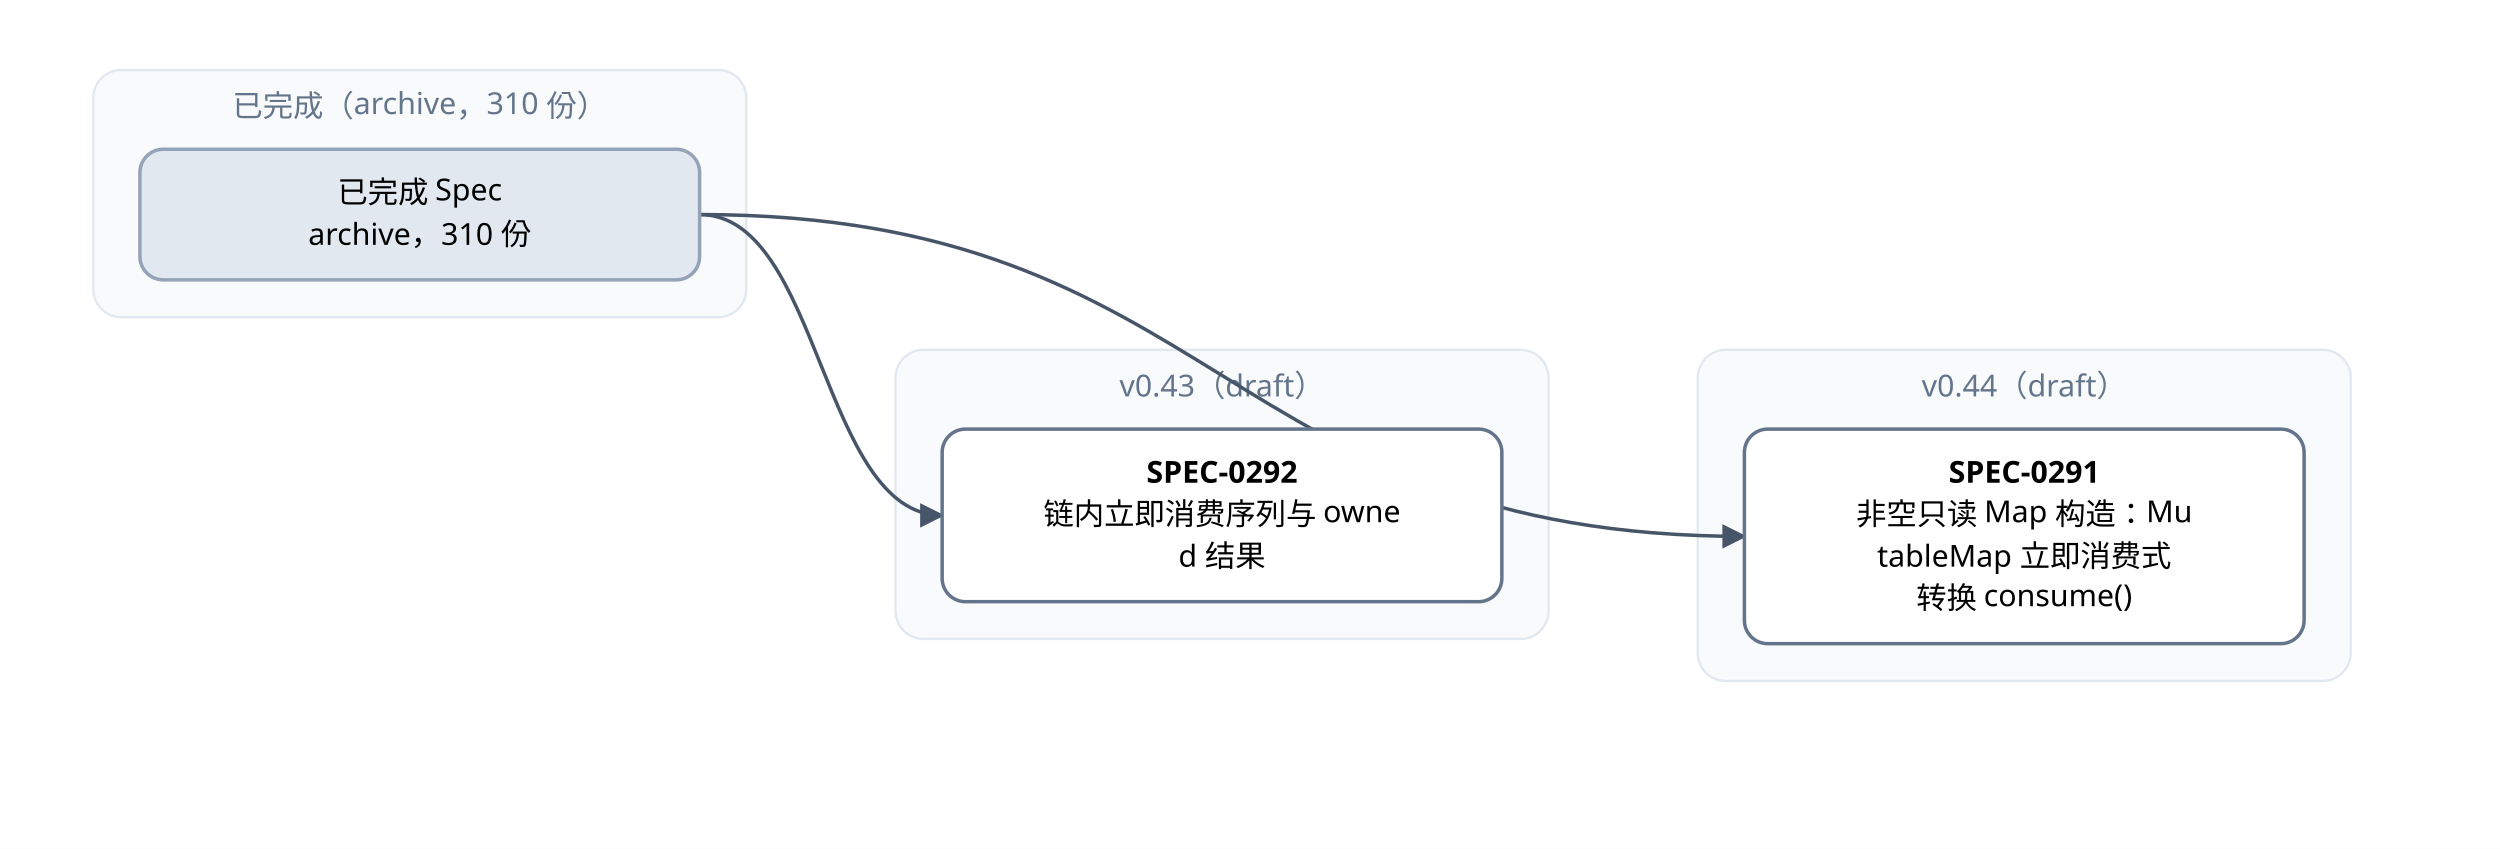
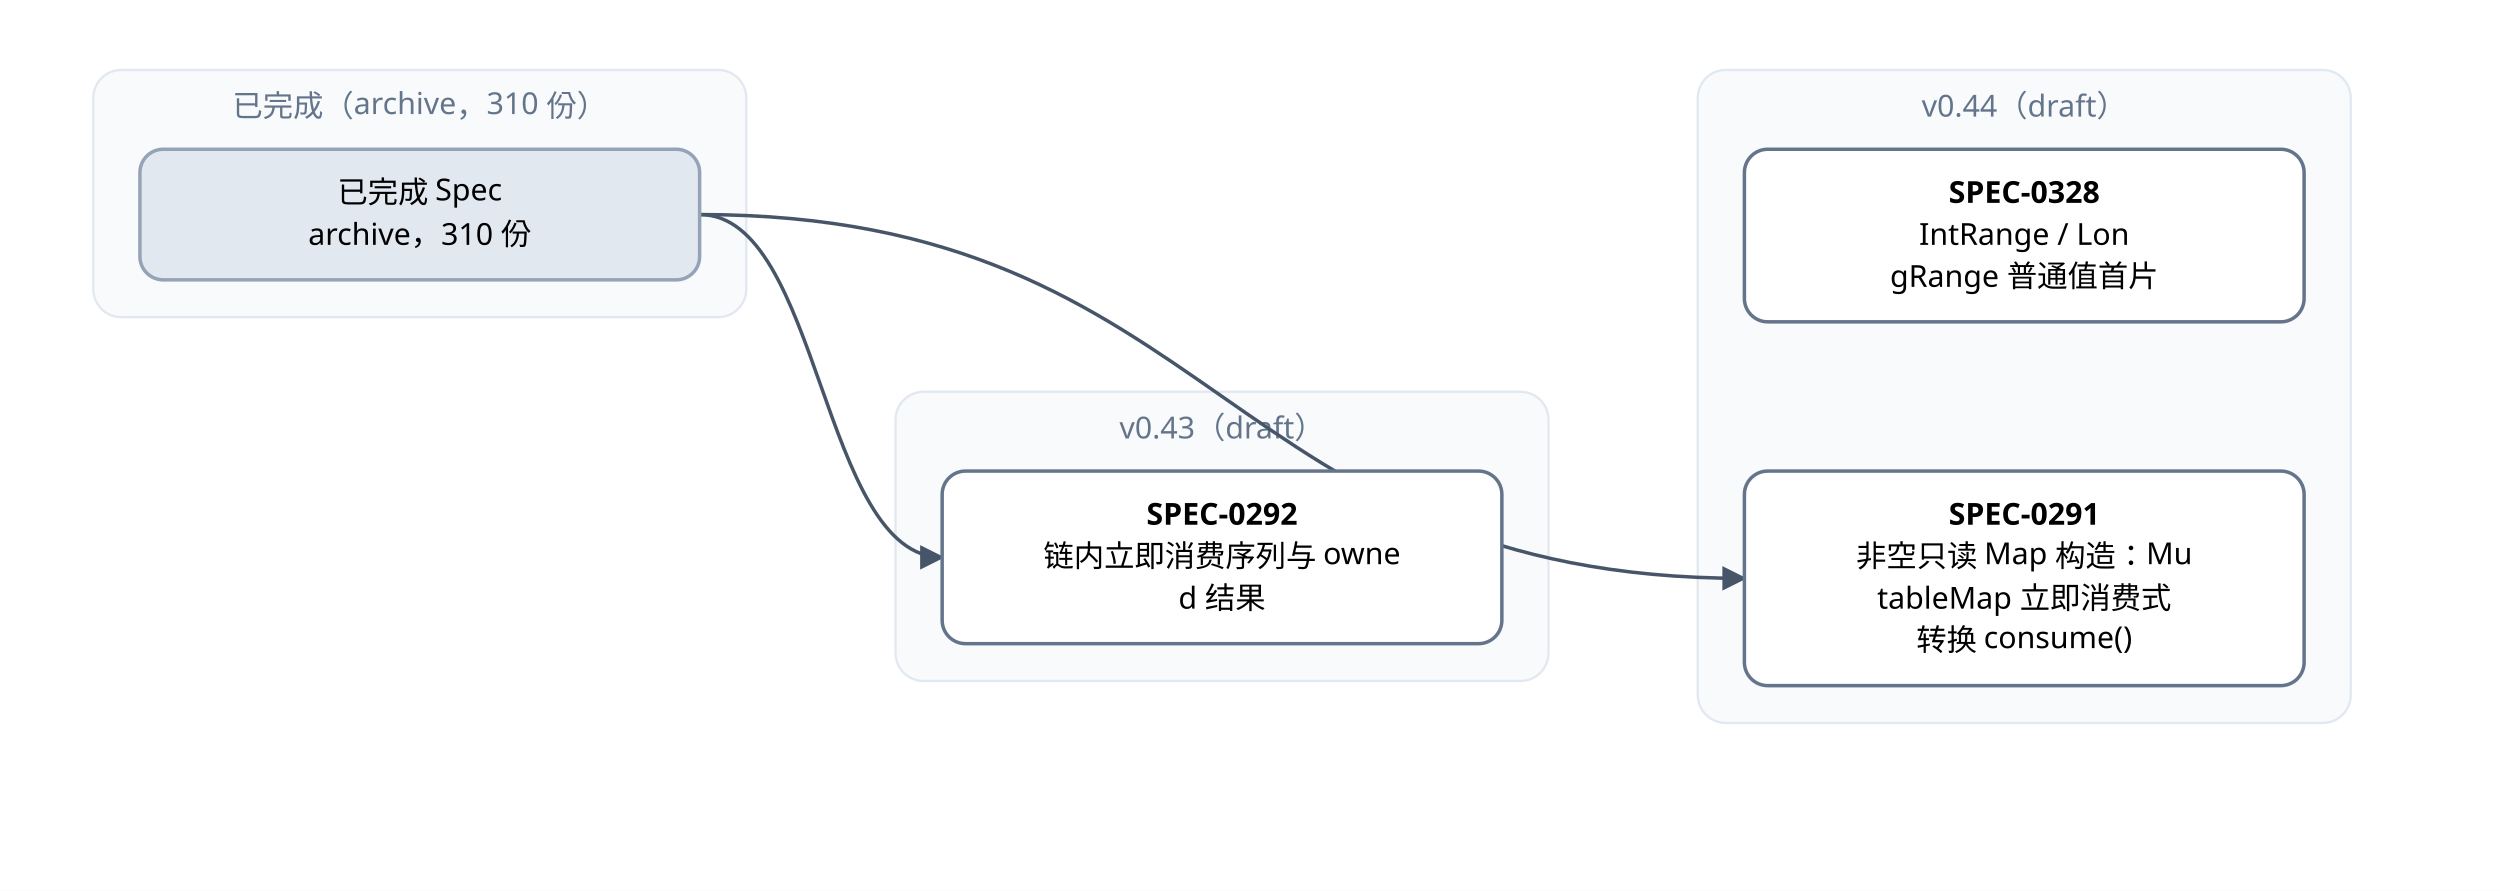
- <svg xmlns="http://www.w3.org/2000/svg" width="1072" height="364" viewBox="0 0 1072 364" font-family="PingFang SC, Microsoft YaHei, sans-serif">
+ <svg xmlns="http://www.w3.org/2000/svg" width="1072" height="382" viewBox="0 0 1072 382" font-family="PingFang SC, Microsoft YaHei, sans-serif">
  <defs>
    <marker id="arrow" viewBox="0 0 10 10" refX="9" refY="5" markerWidth="7" markerHeight="7" orient="auto-start-reverse">
      <path d="M0,0 L10,5 L0,10 z" fill="#475569" />
    </marker>
  </defs>
-   <rect width="1072" height="364" fill="#ffffff" />
+   <rect width="1072" height="382" fill="#ffffff" />
  <rect x="40" y="30" width="280" height="106" rx="12" fill="#f8fafc" stroke="#e2e8f0" />
  <text x="180" y="50" text-anchor="middle" font-size="13" fill="#64748b">已完成（archive，310 份）</text>
-   <rect x="384" y="150" width="280" height="124" rx="12" fill="#f8fafc" stroke="#e2e8f0" />
-   <text x="524" y="170" text-anchor="middle" font-size="13" fill="#64748b">v0.43（draft）</text>
-   <rect x="728" y="150" width="280" height="142" rx="12" fill="#f8fafc" stroke="#e2e8f0" />
-   <text x="868" y="170" text-anchor="middle" font-size="13" fill="#64748b">v0.44（draft）</text>
-   <path d="M 300 92 C 524 92, 524 230, 748 230" fill="none" stroke="#475569" stroke-width="1.5" marker-end="url(#arrow)" />
-   <path d="M 300 92 C 352 92, 352 221, 404 221" fill="none" stroke="#475569" stroke-width="1.5" marker-end="url(#arrow)" />
-   <rect x="748" y="184" width="240" height="92" rx="10" fill="#ffffff" stroke="#64748b" stroke-width="1.5" />
-   <text x="868" y="207" text-anchor="middle" font-size="13" font-weight="600">SPEC-0291</text>
-   <text x="868" y="225" text-anchor="middle" font-size="13">非空只读 Map 构造：Mu</text>
-   <text x="868" y="243" text-anchor="middle" font-size="13">tableMap 立即消费式</text>
-   <text x="868" y="261" text-anchor="middle" font-size="13">转换 consume()</text>
-   <rect x="404" y="184" width="240" height="74" rx="10" fill="#ffffff" stroke="#64748b" stroke-width="1.5" />
-   <text x="524" y="207" text-anchor="middle" font-size="13" font-weight="600">SPEC-0292</text>
-   <text x="524" y="225" text-anchor="middle" font-size="13">链内立即消费序列与 owne</text>
-   <text x="524" y="243" text-anchor="middle" font-size="13">d 结果</text>
+   <rect x="384" y="168" width="280" height="124" rx="12" fill="#f8fafc" stroke="#e2e8f0" />
+   <text x="524" y="188" text-anchor="middle" font-size="13" fill="#64748b">v0.43（draft）</text>
+   <rect x="728" y="30" width="280" height="280" rx="12" fill="#f8fafc" stroke="#e2e8f0" />
+   <text x="868" y="50" text-anchor="middle" font-size="13" fill="#64748b">v0.44（draft）</text>
+   <path d="M 300 92 C 524 92, 524 248, 748 248" fill="none" stroke="#475569" stroke-width="1.5" marker-end="url(#arrow)" />
+   <path d="M 300 92 C 352 92, 352 239, 404 239" fill="none" stroke="#475569" stroke-width="1.5" marker-end="url(#arrow)" />
+   <rect x="748" y="202" width="240" height="92" rx="10" fill="#ffffff" stroke="#64748b" stroke-width="1.5" />
+   <text x="868" y="225" text-anchor="middle" font-size="13" font-weight="600">SPEC-0291</text>
+   <text x="868" y="243" text-anchor="middle" font-size="13">非空只读 Map 构造：Mu</text>
+   <text x="868" y="261" text-anchor="middle" font-size="13">tableMap 立即消费式</text>
+   <text x="868" y="279" text-anchor="middle" font-size="13">转换 consume()</text>
+   <rect x="404" y="202" width="240" height="74" rx="10" fill="#ffffff" stroke="#64748b" stroke-width="1.5" />
+   <text x="524" y="225" text-anchor="middle" font-size="13" font-weight="600">SPEC-0292</text>
+   <text x="524" y="243" text-anchor="middle" font-size="13">链内立即消费序列与 owne</text>
+   <text x="524" y="261" text-anchor="middle" font-size="13">d 结果</text>
+   <rect x="748" y="64" width="240" height="74" rx="10" fill="#ffffff" stroke="#64748b" stroke-width="1.5" />
+   <text x="868" y="87" text-anchor="middle" font-size="13" font-weight="600">SPEC-0328</text>
+   <text x="868" y="105" text-anchor="middle" font-size="13">IntRange / Lon</text>
+   <text x="868" y="123" text-anchor="middle" font-size="13">gRange 普通值首片</text>
  <rect x="60" y="64" width="240" height="56" rx="10" fill="#e2e8f0" stroke="#94a3b8" stroke-width="1.5" />
  <text x="180" y="87" text-anchor="middle" font-size="13">已完成 Spec</text>
  <text x="180" y="105" text-anchor="middle" font-size="13">archive，310 份</text>
</svg>
